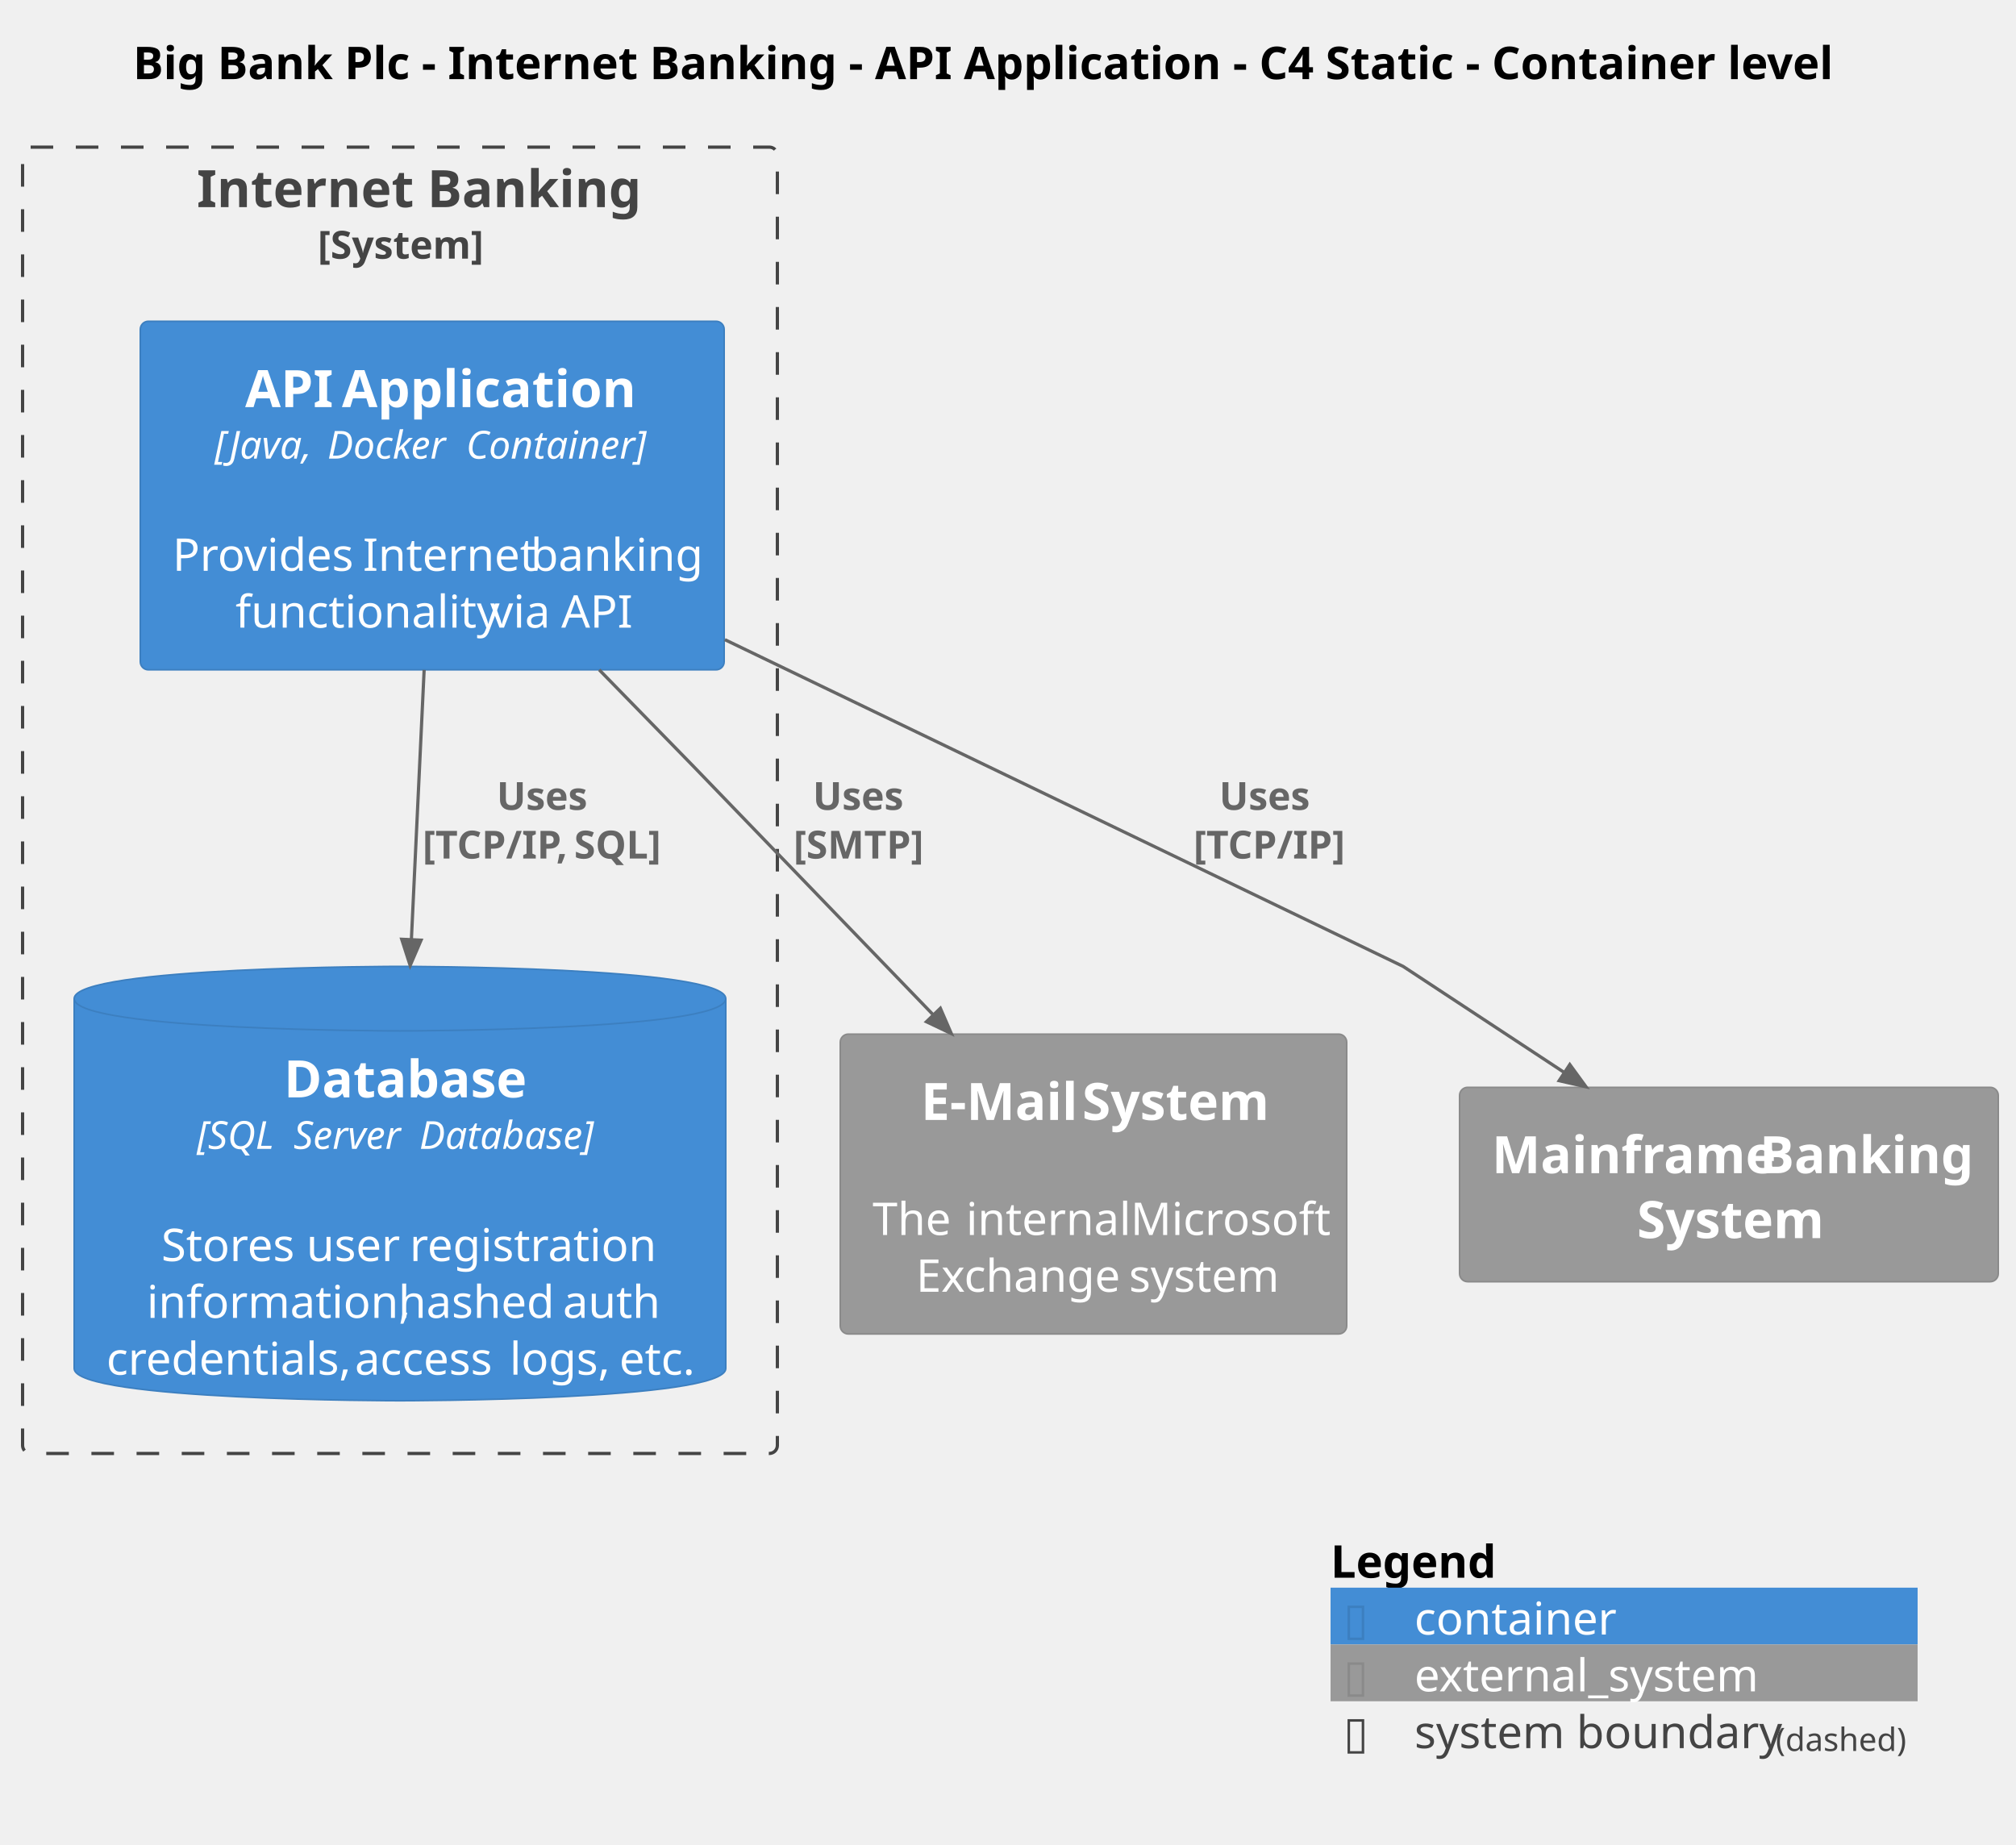
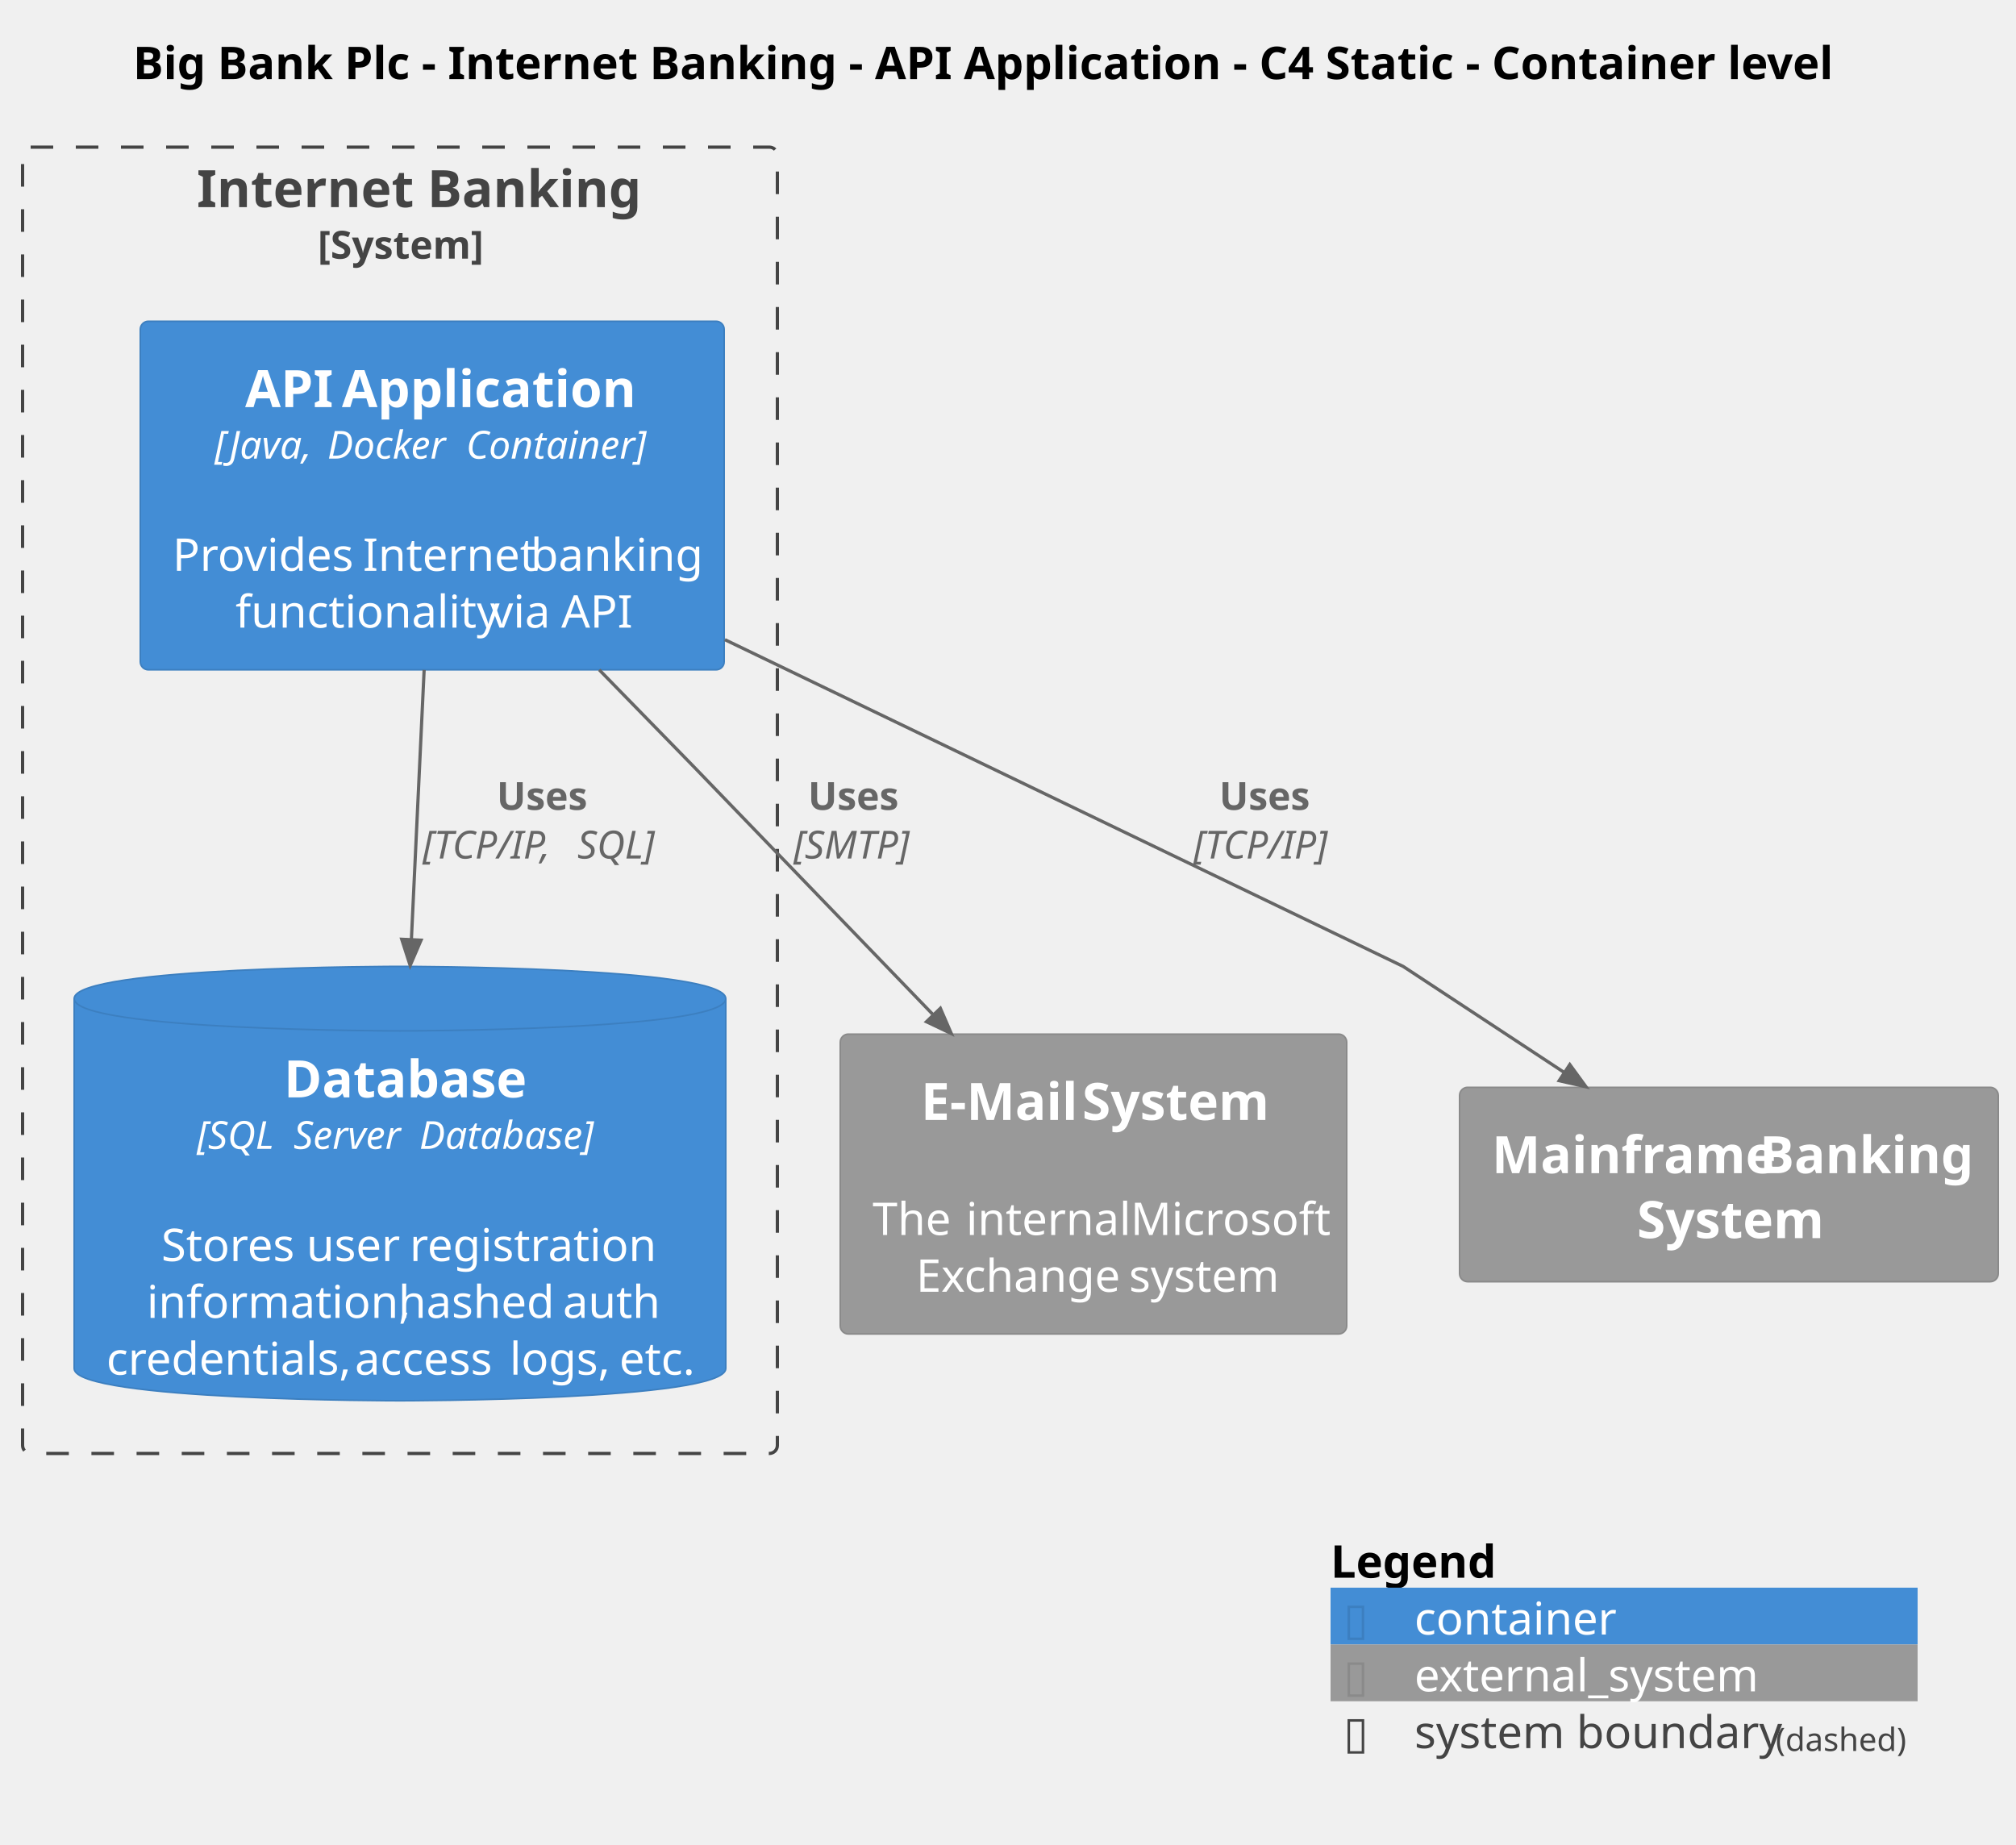
<svg xmlns="http://www.w3.org/2000/svg" contentStyleType="text/css" height="572px" preserveAspectRatio="none" style="width:625px;height:572px;background:#FFFFFF;" version="1.1" viewBox="0 0 625 572" width="625px" zoomAndPan="magnify">
  <defs />
  <g>
    <text fill="#000000" font-family="sans-serif" font-size="14" font-weight="bold" lengthAdjust="spacing" textLength="529" x="41.25" y="24.533">Big Bank Plc - Internet Banking - API Application - C4 Static - Container level</text>
    <g id="cluster_BigBankPlc.SoftwareSystems.InternetBanking">
      <rect fill="none" height="405" rx="2.5" ry="2.5" style="stroke:#444444;stroke-width:1.0;stroke-dasharray:7.0,7.0;" width="234" x="7" y="45.609" />
      <text fill="#444444" font-family="sans-serif" font-size="16" font-weight="bold" lengthAdjust="spacing" textLength="126" x="61" y="64.219">Internet Banking</text>
      <text fill="#444444" font-family="sans-serif" font-size="12" font-weight="bold" lengthAdjust="spacing" textLength="51" x="98.5" y="80.191">[System]</text>
    </g>
    <g id="elem_BigBankPlc.SoftwareSystems.InternetBanking.Containers.APIApplication">
      <rect fill="#438DD5" height="108.047" rx="2.5" ry="2.5" style="stroke:#3C7FC0;stroke-width:0.5;" width="181" x="43.5" y="99.609" />
      <text fill="#FFFFFF" font-family="sans-serif" font-size="16" font-weight="bold" lengthAdjust="spacing" textLength="26" x="76" y="126.219">API</text>
      <text fill="#FFFFFF" font-family="sans-serif" font-size="16" font-weight="bold" lengthAdjust="spacing" textLength="4" x="102" y="126.219"> </text>
      <text fill="#FFFFFF" font-family="sans-serif" font-size="16" font-weight="bold" lengthAdjust="spacing" textLength="86" x="106" y="126.219">Application</text>
      <text fill="#FFFFFF" font-family="sans-serif" font-size="12" font-style="italic" lengthAdjust="spacing" textLength="32" x="66.5" y="142.191">[Java,</text>
      <text fill="#FFFFFF" font-family="sans-serif" font-size="12" font-style="italic" lengthAdjust="spacing" textLength="3" x="98.5" y="142.191"> </text>
      <text fill="#FFFFFF" font-family="sans-serif" font-size="12" font-style="italic" lengthAdjust="spacing" textLength="40" x="101.5" y="142.191">Docker</text>
      <text fill="#FFFFFF" font-family="sans-serif" font-size="12" font-style="italic" lengthAdjust="spacing" textLength="3" x="141.5" y="142.191"> </text>
      <text fill="#FFFFFF" font-family="sans-serif" font-size="12" font-style="italic" lengthAdjust="spacing" textLength="57" x="144.5" y="142.191">Container]</text>
      <text fill="#FFFFFF" font-family="sans-serif" font-size="14" lengthAdjust="spacing" textLength="4" x="132" y="159.361"> </text>
      <text fill="#FFFFFF" font-family="sans-serif" font-size="14" lengthAdjust="spacing" textLength="55" x="53.5" y="176.971">Provides</text>
      <text fill="#FFFFFF" font-family="sans-serif" font-size="14" lengthAdjust="spacing" textLength="4" x="108.5" y="176.971"> </text>
      <text fill="#FFFFFF" font-family="sans-serif" font-size="14" lengthAdjust="spacing" textLength="48" x="112.5" y="176.971">Internet</text>
      <text fill="#FFFFFF" font-family="sans-serif" font-size="14" lengthAdjust="spacing" textLength="4" x="160.5" y="176.971"> </text>
      <text fill="#FFFFFF" font-family="sans-serif" font-size="14" lengthAdjust="spacing" textLength="50" x="164.5" y="176.971">banking</text>
      <text fill="#FFFFFF" font-family="sans-serif" font-size="14" lengthAdjust="spacing" textLength="75" x="73" y="194.58">functionality</text>
      <text fill="#FFFFFF" font-family="sans-serif" font-size="14" lengthAdjust="spacing" textLength="4" x="148" y="194.58"> </text>
      <text fill="#FFFFFF" font-family="sans-serif" font-size="14" lengthAdjust="spacing" textLength="18" x="152" y="194.58">via</text>
      <text fill="#FFFFFF" font-family="sans-serif" font-size="14" lengthAdjust="spacing" textLength="4" x="170" y="194.58"> </text>
      <text fill="#FFFFFF" font-family="sans-serif" font-size="14" lengthAdjust="spacing" textLength="21" x="174" y="194.58">API</text>
    </g>
    <g id="elem_BigBankPlc.SoftwareSystems.InternetBanking.Containers.Database">
      <path d="M23,309.609 C23,299.609 124,299.609 124,299.609 C124,299.609 225,299.609 225,309.609 L225,424.266 C225,434.266 124,434.266 124,434.266 C124,434.266 23,434.266 23,424.266 L23,309.609 " fill="#438DD5" style="stroke:#3C7FC0;stroke-width:0.5;" />
      <path d="M23,309.609 C23,319.609 124,319.609 124,319.609 C124,319.609 225,319.609 225,309.609 " fill="none" style="stroke:#3C7FC0;stroke-width:0.5;" />
      <text fill="#FFFFFF" font-family="sans-serif" font-size="16" font-weight="bold" lengthAdjust="spacing" textLength="72" x="88" y="340.219">Database</text>
      <text fill="#FFFFFF" font-family="sans-serif" font-size="12" font-style="italic" lengthAdjust="spacing" textLength="27" x="61" y="356.191">[SQL</text>
      <text fill="#FFFFFF" font-family="sans-serif" font-size="12" font-style="italic" lengthAdjust="spacing" textLength="3" x="88" y="356.191"> </text>
      <text fill="#FFFFFF" font-family="sans-serif" font-size="12" font-style="italic" lengthAdjust="spacing" textLength="36" x="91" y="356.191">Server</text>
      <text fill="#FFFFFF" font-family="sans-serif" font-size="12" font-style="italic" lengthAdjust="spacing" textLength="3" x="127" y="356.191"> </text>
      <text fill="#FFFFFF" font-family="sans-serif" font-size="12" font-style="italic" lengthAdjust="spacing" textLength="57" x="130" y="356.191">Database]</text>
      <text fill="#FFFFFF" font-family="sans-serif" font-size="14" lengthAdjust="spacing" textLength="4" x="122" y="373.361"> </text>
      <text fill="#FFFFFF" font-family="sans-serif" font-size="14" lengthAdjust="spacing" textLength="41" x="50" y="390.971">Stores</text>
      <text fill="#FFFFFF" font-family="sans-serif" font-size="14" lengthAdjust="spacing" textLength="4" x="91" y="390.971"> </text>
      <text fill="#FFFFFF" font-family="sans-serif" font-size="14" lengthAdjust="spacing" textLength="28" x="95" y="390.971">user</text>
      <text fill="#FFFFFF" font-family="sans-serif" font-size="14" lengthAdjust="spacing" textLength="4" x="123" y="390.971"> </text>
      <text fill="#FFFFFF" font-family="sans-serif" font-size="14" lengthAdjust="spacing" textLength="71" x="127" y="390.971">registration</text>
      <text fill="#FFFFFF" font-family="sans-serif" font-size="14" lengthAdjust="spacing" textLength="74" x="45.5" y="408.58">information,</text>
      <text fill="#FFFFFF" font-family="sans-serif" font-size="14" lengthAdjust="spacing" textLength="4" x="119.5" y="408.58"> </text>
      <text fill="#FFFFFF" font-family="sans-serif" font-size="14" lengthAdjust="spacing" textLength="47" x="123.5" y="408.58">hashed</text>
      <text fill="#FFFFFF" font-family="sans-serif" font-size="14" lengthAdjust="spacing" textLength="4" x="170.5" y="408.58"> </text>
      <text fill="#FFFFFF" font-family="sans-serif" font-size="14" lengthAdjust="spacing" textLength="28" x="174.5" y="408.58">auth</text>
      <text fill="#FFFFFF" font-family="sans-serif" font-size="14" lengthAdjust="spacing" textLength="73" x="33" y="426.19">credentials,</text>
      <text fill="#FFFFFF" font-family="sans-serif" font-size="14" lengthAdjust="spacing" textLength="4" x="106" y="426.19"> </text>
      <text fill="#FFFFFF" font-family="sans-serif" font-size="14" lengthAdjust="spacing" textLength="44" x="110" y="426.19">access</text>
      <text fill="#FFFFFF" font-family="sans-serif" font-size="14" lengthAdjust="spacing" textLength="4" x="154" y="426.19"> </text>
      <text fill="#FFFFFF" font-family="sans-serif" font-size="14" lengthAdjust="spacing" textLength="30" x="158" y="426.19">logs,</text>
      <text fill="#FFFFFF" font-family="sans-serif" font-size="14" lengthAdjust="spacing" textLength="4" x="188" y="426.19"> </text>
      <text fill="#FFFFFF" font-family="sans-serif" font-size="14" lengthAdjust="spacing" textLength="23" x="192" y="426.19">etc.</text>
    </g>
    <g id="elem_BigBankPlc.SoftwareSystems.EMailSystem">
      <rect fill="#999999" height="92.953" rx="2.5" ry="2.5" style="stroke:#8A8A8A;stroke-width:0.5;" width="157" x="260.5" y="320.609" />
      <text fill="#FFFFFF" font-family="sans-serif" font-size="16" font-weight="bold" lengthAdjust="spacing" textLength="46" x="285.5" y="347.219">E-Mail</text>
      <text fill="#FFFFFF" font-family="sans-serif" font-size="16" font-weight="bold" lengthAdjust="spacing" textLength="4" x="331.5" y="347.219"> </text>
      <text fill="#FFFFFF" font-family="sans-serif" font-size="16" font-weight="bold" lengthAdjust="spacing" textLength="57" x="335.5" y="347.219">System</text>
      <text fill="#FFFFFF" font-family="sans-serif" font-size="14" lengthAdjust="spacing" textLength="4" x="337" y="365.268"> </text>
      <text fill="#FFFFFF" font-family="sans-serif" font-size="14" lengthAdjust="spacing" textLength="25" x="270.5" y="382.877">The</text>
      <text fill="#FFFFFF" font-family="sans-serif" font-size="14" lengthAdjust="spacing" textLength="4" x="295.5" y="382.877"> </text>
      <text fill="#FFFFFF" font-family="sans-serif" font-size="14" lengthAdjust="spacing" textLength="47" x="299.5" y="382.877">internal</text>
      <text fill="#FFFFFF" font-family="sans-serif" font-size="14" lengthAdjust="spacing" textLength="4" x="346.5" y="382.877"> </text>
      <text fill="#FFFFFF" font-family="sans-serif" font-size="14" lengthAdjust="spacing" textLength="57" x="350.5" y="382.877">Microsoft</text>
      <text fill="#FFFFFF" font-family="sans-serif" font-size="14" lengthAdjust="spacing" textLength="62" x="284" y="400.486">Exchange</text>
      <text fill="#FFFFFF" font-family="sans-serif" font-size="14" lengthAdjust="spacing" textLength="4" x="346" y="400.486"> </text>
      <text fill="#FFFFFF" font-family="sans-serif" font-size="14" lengthAdjust="spacing" textLength="44" x="350" y="400.486">system</text>
    </g>
    <g id="elem_BigBankPlc.SoftwareSystems.MainframeBankingSystem">
      <rect fill="#999999" height="60.25" rx="2.5" ry="2.5" style="stroke:#8A8A8A;stroke-width:0.5;" width="167" x="452.5" y="337.109" />
      <text fill="#FFFFFF" font-family="sans-serif" font-size="16" font-weight="bold" lengthAdjust="spacing" textLength="79" x="462.5" y="363.719">Mainframe</text>
      <text fill="#FFFFFF" font-family="sans-serif" font-size="16" font-weight="bold" lengthAdjust="spacing" textLength="4" x="541.5" y="363.719"> </text>
      <text fill="#FFFFFF" font-family="sans-serif" font-size="16" font-weight="bold" lengthAdjust="spacing" textLength="64" x="545.5" y="363.719">Banking</text>
      <text fill="#FFFFFF" font-family="sans-serif" font-size="16" font-weight="bold" lengthAdjust="spacing" textLength="57" x="507.5" y="383.844">System</text>
    </g>
    <g id="link_BigBankPlc.SoftwareSystems.InternetBanking.Containers.APIApplication_BigBankPlc.SoftwareSystems.InternetBanking.Containers.Database">
      <path d="M131.49,207.709 C130.18,235.479 128.939,261.778 127.538,291.338 " fill="none" id="BigBankPlc.SoftwareSystems.InternetBanking.Containers.APIApplication-to-BigBankPlc.SoftwareSystems.InternetBanking.Containers.Database" style="stroke:#666666;stroke-width:1.0;" />
      <polygon fill="#666666" points="127.16,299.329,130.535,291.48,124.542,291.196,127.16,299.329" style="stroke:#666666;stroke-width:1.0;" />
      <text fill="#666666" font-family="sans-serif" font-size="12" font-weight="bold" lengthAdjust="spacing" textLength="29" x="154" y="251.066">Uses</text>
-       <text fill="#666666" font-family="sans-serif" font-size="12" font-weight="bold" lengthAdjust="spacing" textLength="44" x="131" y="266.16">[TCP/IP,</text>
-       <text fill="#666666" font-family="sans-serif" font-size="12" font-weight="bold" lengthAdjust="spacing" textLength="3" x="175" y="266.16"> </text>
-       <text fill="#666666" font-family="sans-serif" font-size="12" font-weight="bold" lengthAdjust="spacing" textLength="28" x="178" y="266.16">SQL]</text>
+       <text fill="#666666" font-family="sans-serif" font-size="12" font-style="italic" lengthAdjust="spacing" textLength="45" x="131" y="266.16">[TCP/IP,</text>
+       <text fill="#666666" font-family="sans-serif" font-size="12" font-style="italic" lengthAdjust="spacing" textLength="3" x="176" y="266.16"> </text>
+       <text fill="#666666" font-family="sans-serif" font-size="12" font-style="italic" lengthAdjust="spacing" textLength="27" x="179" y="266.16">SQL]</text>
    </g>
    <g id="link_BigBankPlc.SoftwareSystems.InternetBanking.Containers.APIApplication_BigBankPlc.SoftwareSystems.EMailSystem">
      <path d="M185.76,207.649 C201.63,223.909 215,237.609 215,237.609 C215,237.609 253.735,277.753 289.375,314.683 " fill="none" id="BigBankPlc.SoftwareSystems.InternetBanking.Containers.APIApplication-to-BigBankPlc.SoftwareSystems.EMailSystem" style="stroke:#666666;stroke-width:1.0;" />
      <polygon fill="#666666" points="294.93,320.439,291.533,312.6,287.216,316.766,294.93,320.439" style="stroke:#666666;stroke-width:1.0;" />
-       <text fill="#666666" font-family="sans-serif" font-size="12" font-weight="bold" lengthAdjust="spacing" textLength="29" x="252" y="251.066">Uses</text>
-       <text fill="#666666" font-family="sans-serif" font-size="12" font-weight="bold" lengthAdjust="spacing" textLength="41" x="246" y="266.16">[SMTP]</text>
+       <text fill="#666666" font-family="sans-serif" font-size="12" font-weight="bold" lengthAdjust="spacing" textLength="29" x="250.5" y="251.066">Uses</text>
+       <text fill="#666666" font-family="sans-serif" font-size="12" font-style="italic" lengthAdjust="spacing" textLength="38" x="246" y="266.16">[SMTP]</text>
    </g>
    <g id="link_BigBankPlc.SoftwareSystems.InternetBanking.Containers.APIApplication_BigBankPlc.SoftwareSystems.MainframeBankingSystem">
      <path d="M224.72,198.309 C313.35,241.009 435,299.609 435,299.609 C435,299.609 457.878,314.67 485.018,332.54 " fill="none" id="BigBankPlc.SoftwareSystems.InternetBanking.Containers.APIApplication-to-BigBankPlc.SoftwareSystems.MainframeBankingSystem" style="stroke:#666666;stroke-width:1.0;" />
      <polygon fill="#666666" points="491.7,336.939,486.668,330.034,483.368,335.046,491.7,336.939" style="stroke:#666666;stroke-width:1.0;" />
      <text fill="#666666" font-family="sans-serif" font-size="12" font-weight="bold" lengthAdjust="spacing" textLength="29" x="378" y="251.066">Uses</text>
-       <text fill="#666666" font-family="sans-serif" font-size="12" font-weight="bold" lengthAdjust="spacing" textLength="45" x="370" y="266.16">[TCP/IP]</text>
+       <text fill="#666666" font-family="sans-serif" font-size="12" font-style="italic" lengthAdjust="spacing" textLength="45" x="370" y="266.16">[TCP/IP]</text>
    </g>
    <rect fill="none" height="17.609" style="stroke:none;stroke-width:1.0;" width="182" x="412.5" y="474.609" />
    <text fill="#000000" font-family="sans-serif" font-size="14" font-weight="bold" lengthAdjust="spacing" textLength="53" x="412.5" y="489.143">Legend</text>
    <text fill="#FFFFFF" font-family="sans-serif" font-size="14" lengthAdjust="spacing" textLength="4" x="465.5" y="489.143"> </text>
    <rect fill="#438DD5" height="17.609" style="stroke:none;stroke-width:1.0;" width="182" x="412.5" y="492.219" />
    <text fill="#3C7FC0" font-family="sans-serif" font-size="14" lengthAdjust="spacing" textLength="14" x="416.5" y="506.752">▯</text>
    <text fill="#FFFFFF" font-family="sans-serif" font-size="14" lengthAdjust="spacing" textLength="4" x="430.5" y="506.752"> </text>
    <text fill="#FFFFFF" font-family="sans-serif" font-size="14" lengthAdjust="spacing" textLength="59" x="438.5" y="506.752">container</text>
    <text fill="#FFFFFF" font-family="sans-serif" font-size="14" lengthAdjust="spacing" textLength="4" x="501.5" y="506.752"> </text>
    <rect fill="#999999" height="17.609" style="stroke:none;stroke-width:1.0;" width="182" x="412.5" y="509.828" />
    <text fill="#8A8A8A" font-family="sans-serif" font-size="14" lengthAdjust="spacing" textLength="14" x="416.5" y="524.361">▯</text>
    <text fill="#FFFFFF" font-family="sans-serif" font-size="14" lengthAdjust="spacing" textLength="4" x="430.5" y="524.361"> </text>
    <text fill="#FFFFFF" font-family="sans-serif" font-size="14" lengthAdjust="spacing" textLength="102" x="438.5" y="524.361">external_system</text>
    <text fill="#FFFFFF" font-family="sans-serif" font-size="14" lengthAdjust="spacing" textLength="4" x="544.5" y="524.361"> </text>
    <rect fill="none" height="17.609" style="stroke:none;stroke-width:1.0;" width="182" x="412.5" y="527.438" />
    <text fill="#444444" font-family="sans-serif" font-size="14" lengthAdjust="spacing" textLength="14" x="416.5" y="541.971">▯</text>
    <text fill="#FFFFFF" font-family="sans-serif" font-size="14" lengthAdjust="spacing" textLength="4" x="430.5" y="541.971"> </text>
    <text fill="#444444" font-family="sans-serif" font-size="14" lengthAdjust="spacing" textLength="108" x="438.5" y="541.971">system boundary</text>
    <text fill="#444444" font-family="sans-serif" font-size="10" lengthAdjust="spacing" textLength="40" x="550.5" y="542.85">(dashed)</text>
    <text fill="#FFFFFF" font-family="sans-serif" font-size="14" lengthAdjust="spacing" textLength="4" x="590.5" y="541.971"> </text>
    <line style="stroke:none;stroke-width:1.0;" x1="412.5" x2="594.5" y1="474.609" y2="474.609" />
    <line style="stroke:none;stroke-width:1.0;" x1="412.5" x2="594.5" y1="492.219" y2="492.219" />
    <line style="stroke:none;stroke-width:1.0;" x1="412.5" x2="594.5" y1="509.828" y2="509.828" />
    <line style="stroke:none;stroke-width:1.0;" x1="412.5" x2="594.5" y1="527.438" y2="527.438" />
    <line style="stroke:none;stroke-width:1.0;" x1="412.5" x2="594.5" y1="545.047" y2="545.047" />
    <line style="stroke:none;stroke-width:1.0;" x1="412.5" x2="412.5" y1="474.609" y2="545.047" />
    <line style="stroke:none;stroke-width:1.0;" x1="594.5" x2="594.5" y1="474.609" y2="545.047" />
  </g>
</svg>
